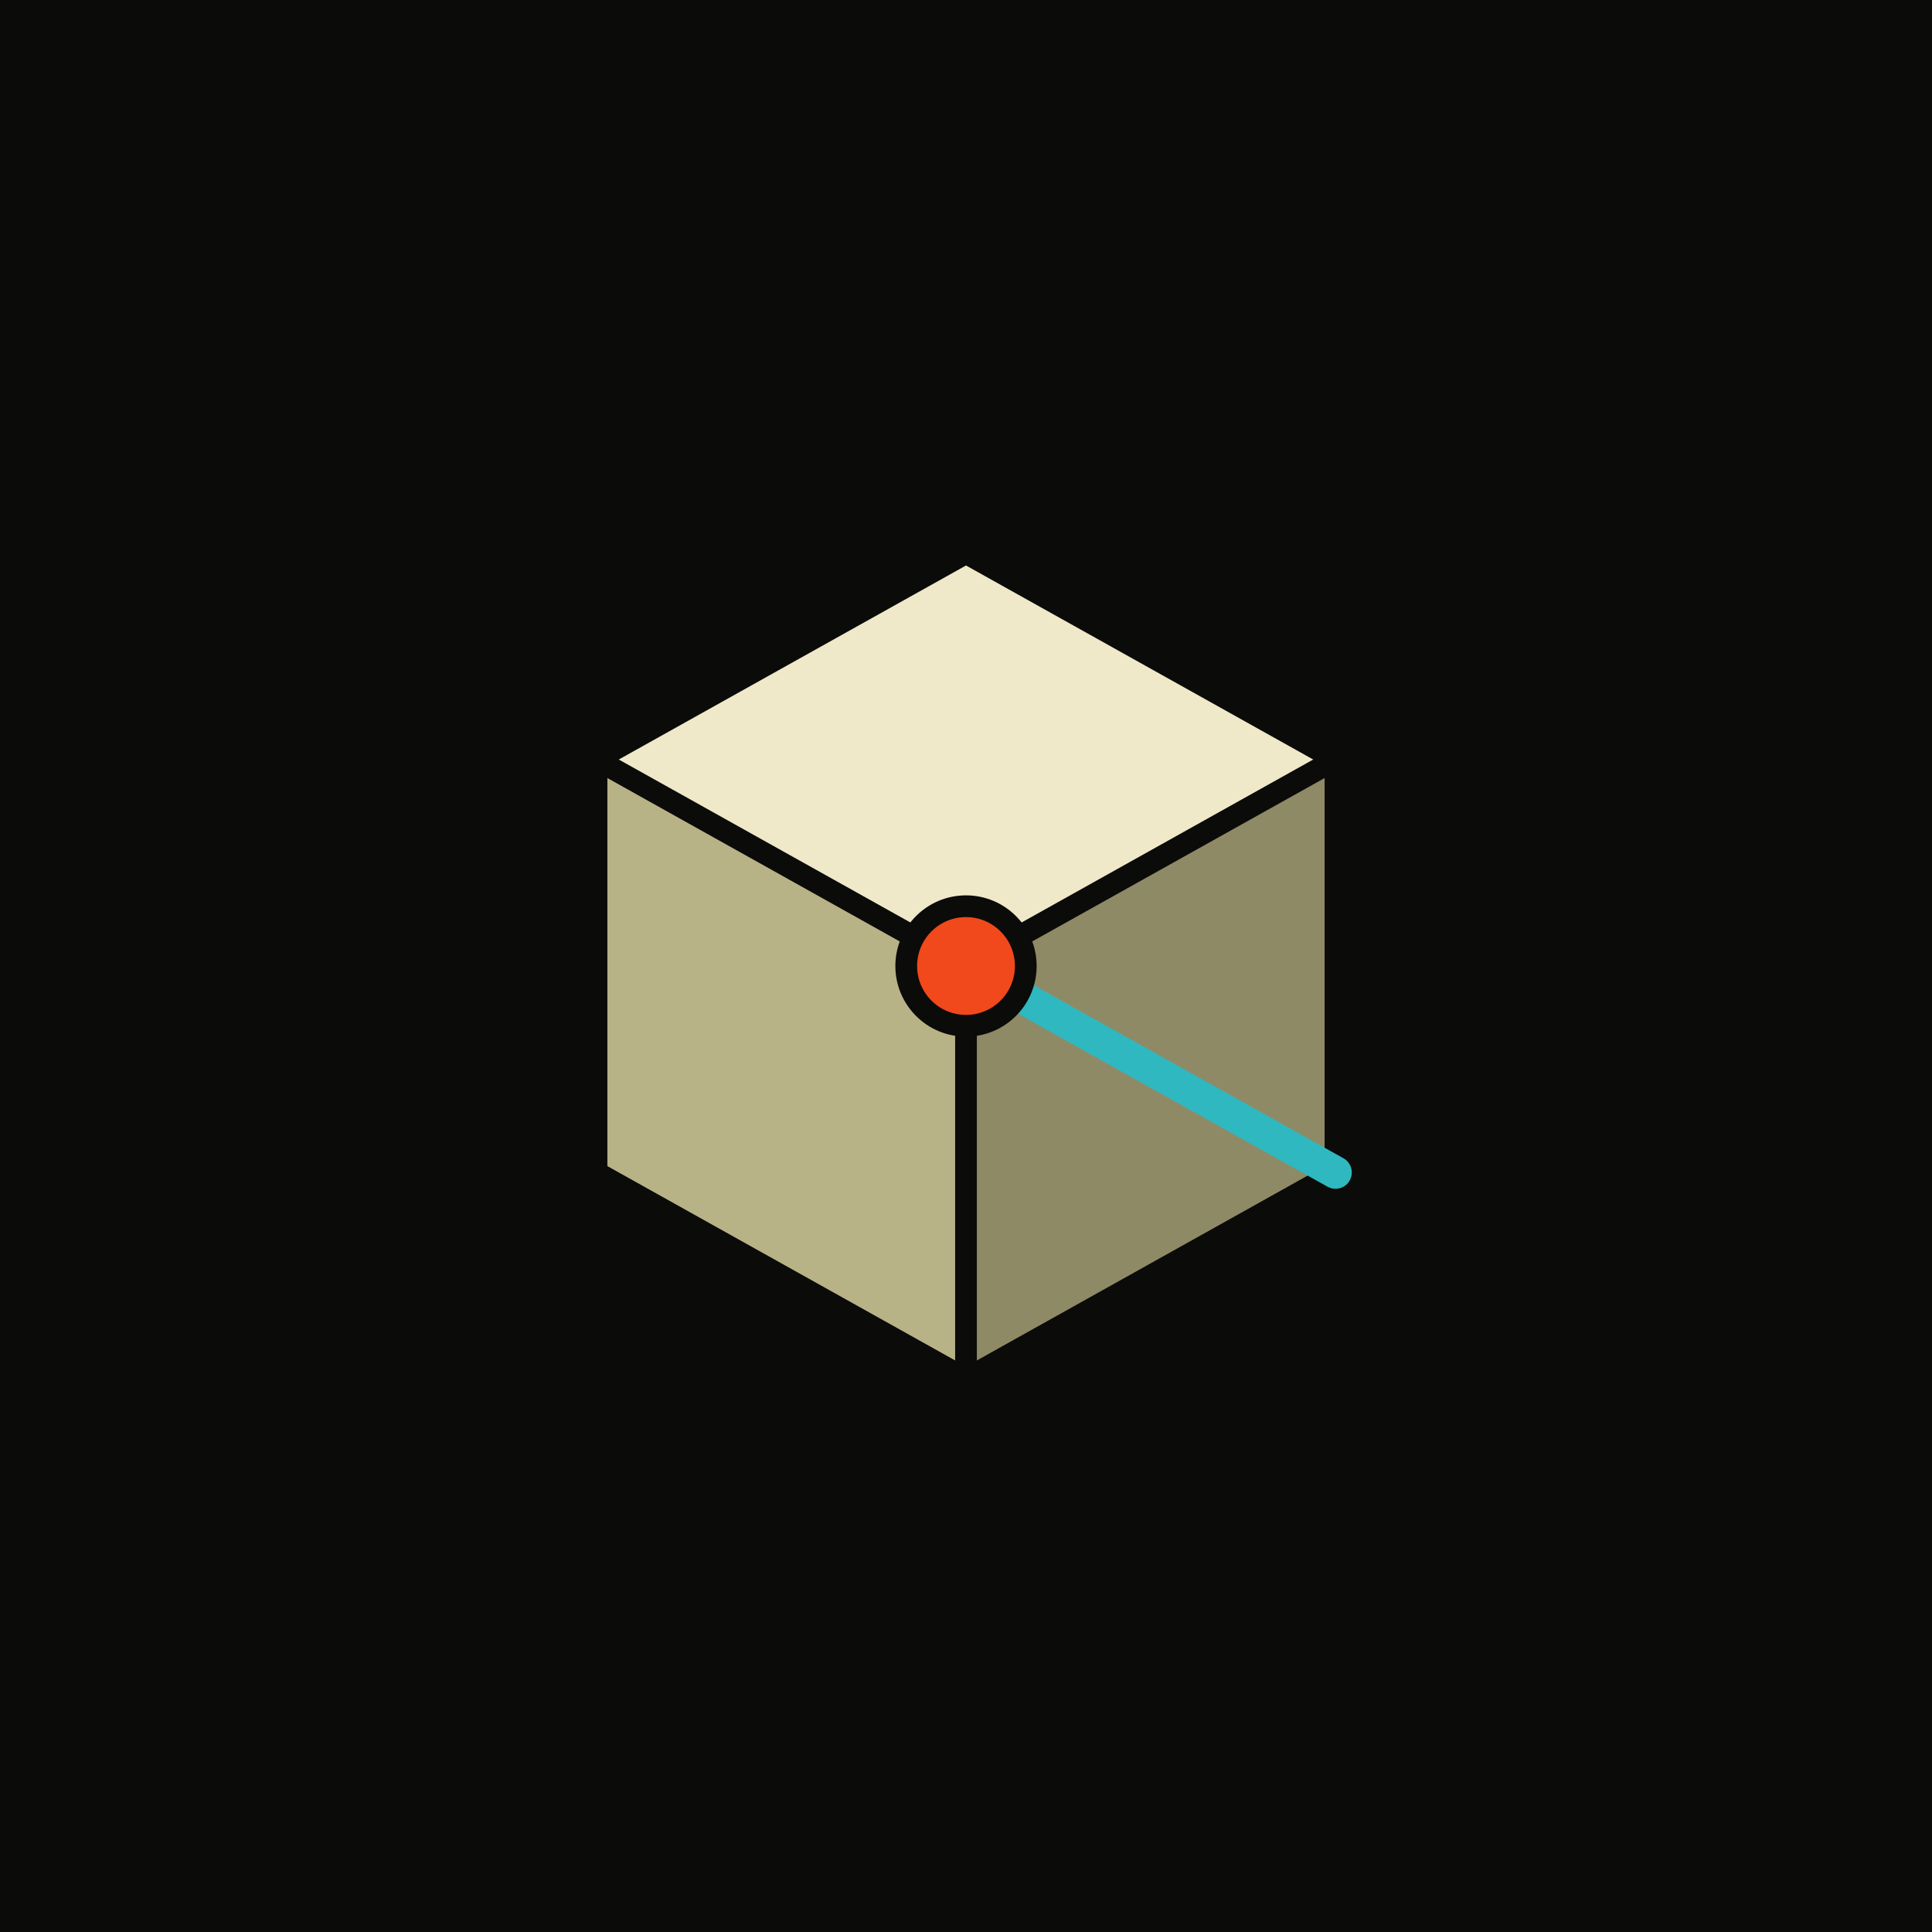
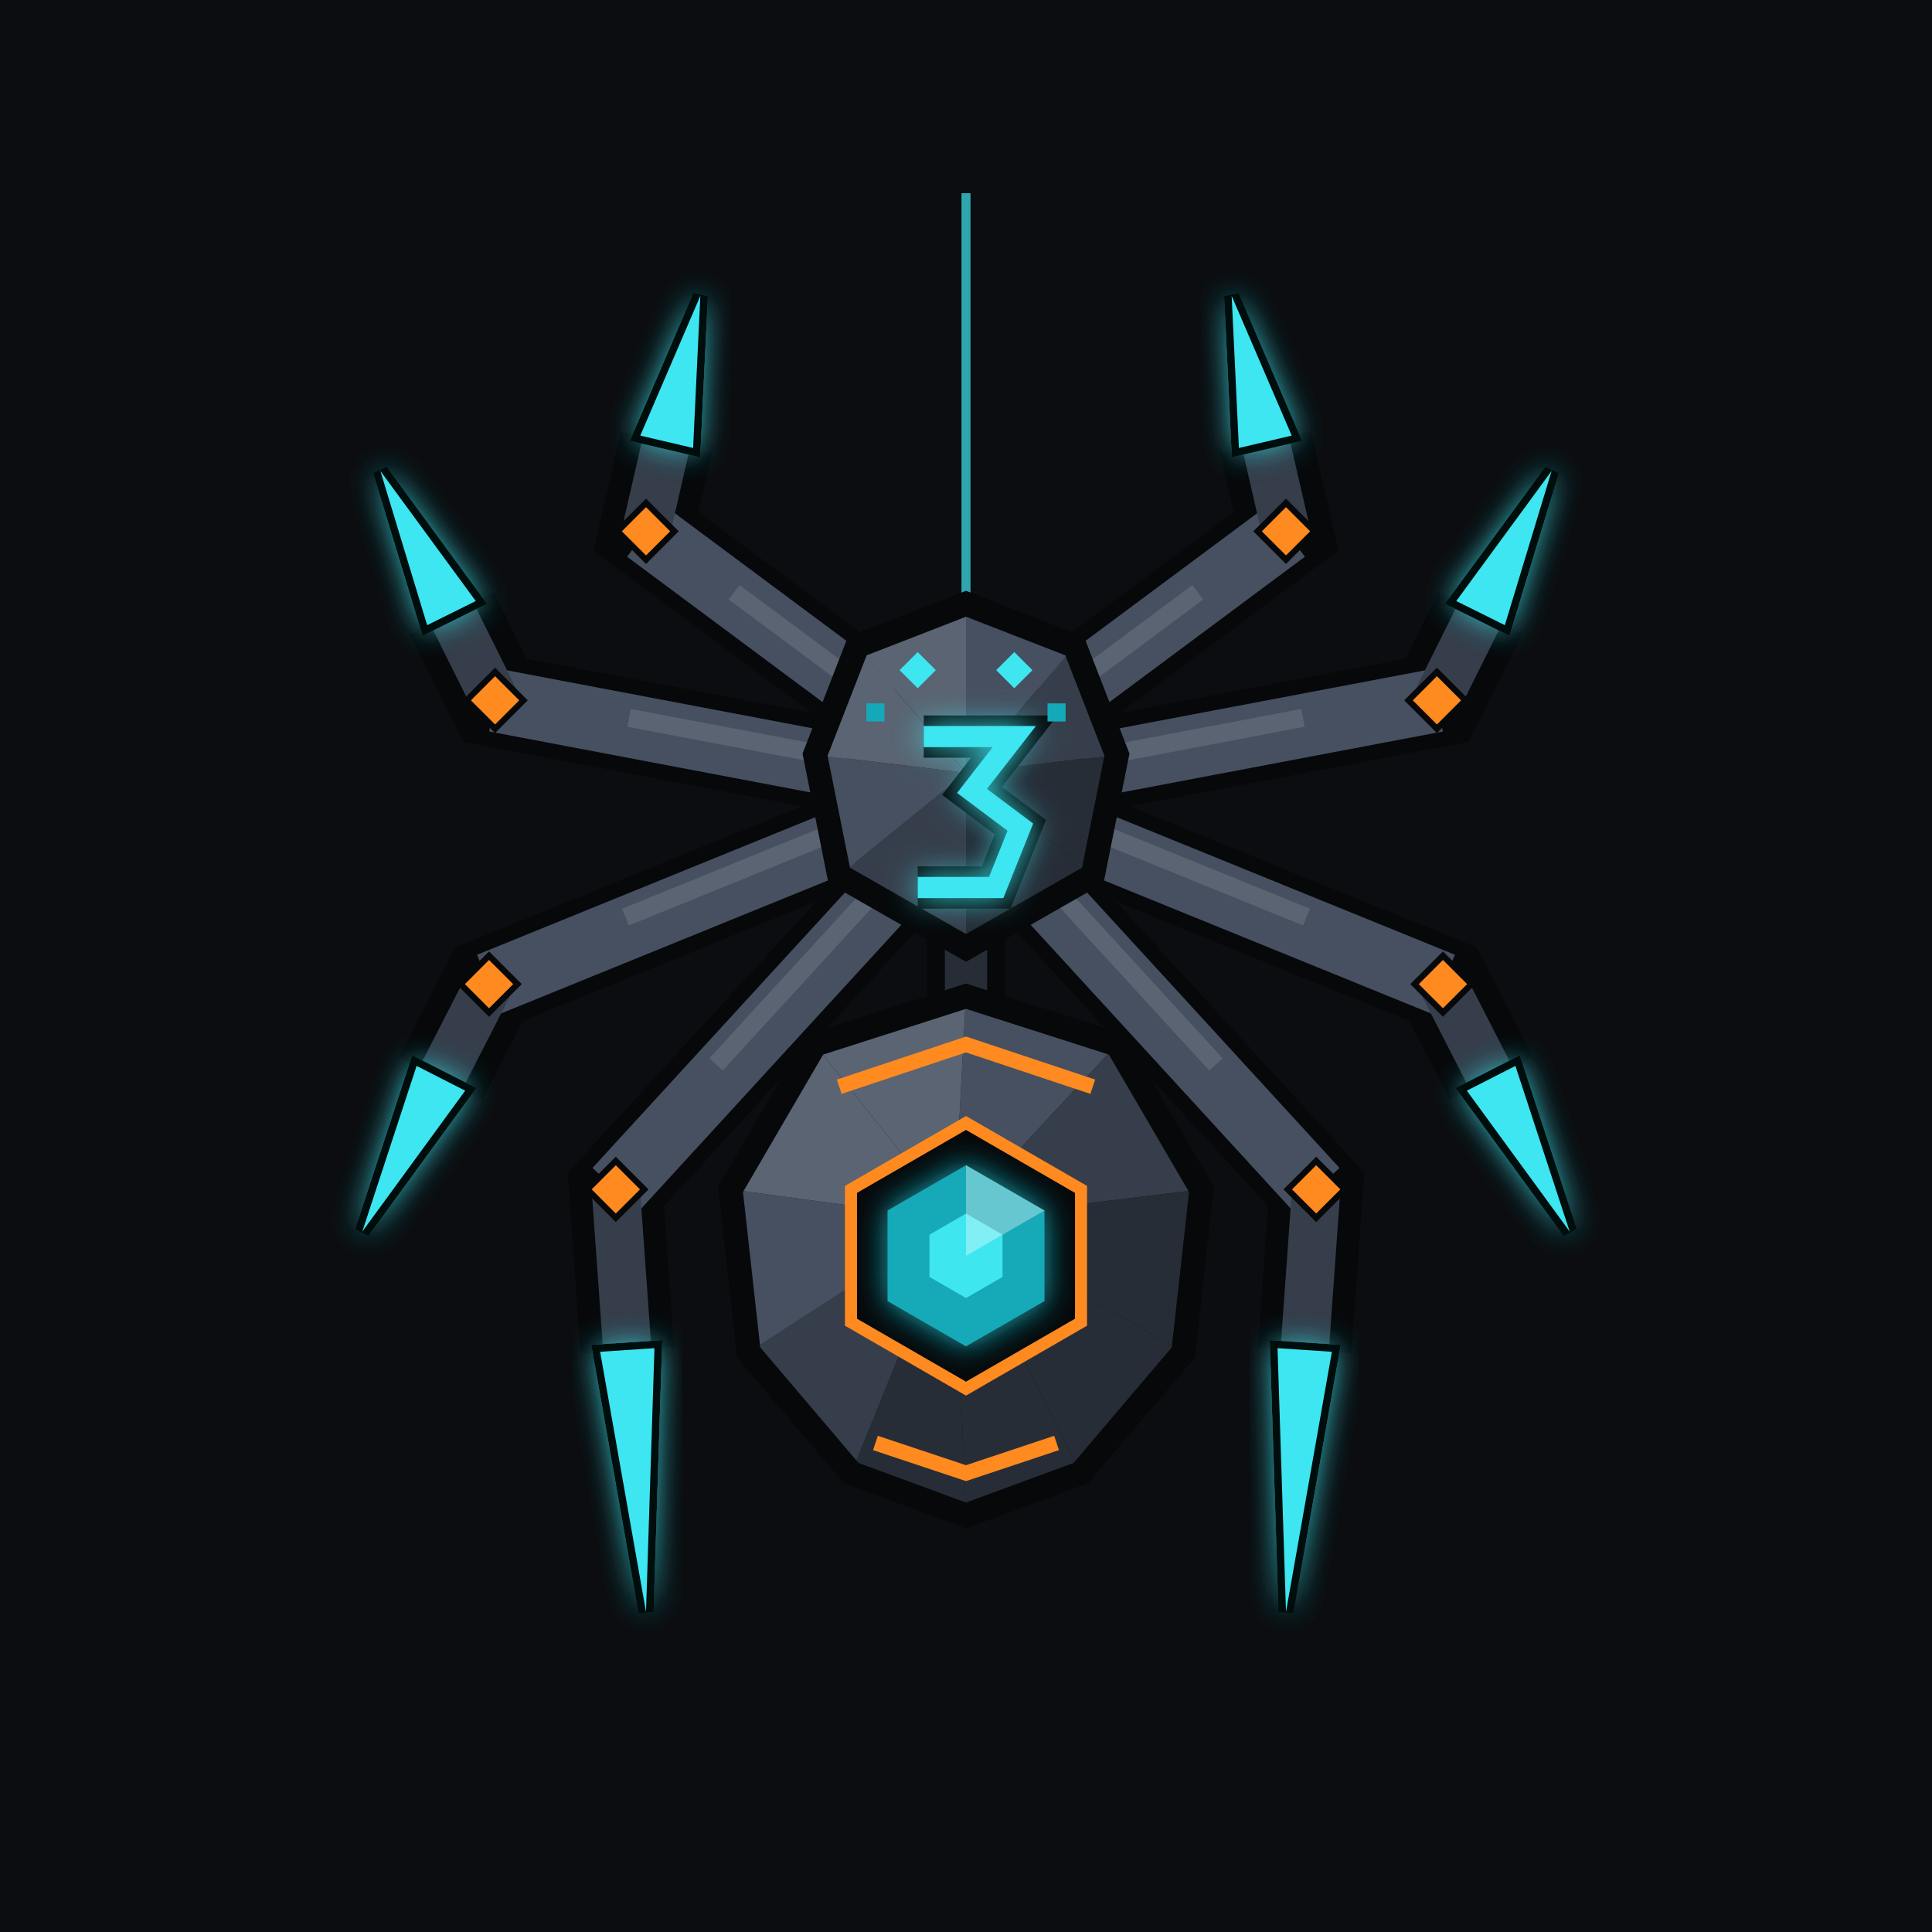
- <svg xmlns="http://www.w3.org/2000/svg" viewBox="0 0 512 512">
-   <rect width="512" height="512" fill="#0b0b0a" />
-   <g transform="translate(256 256) scale(.72) translate(-256 -256)" stroke-linejoin="round">
-     <path d="M256 104 392 180 392 332 256 408 120 332 120 180Z" fill="#d9d3a7" />
-     <path d="M256 256 392 180 256 104 120 180Z" fill="#efe9c9" />
-     <path d="M256 256 256 408 120 332 120 180Z" fill="#b8b287" />
-     <path d="M256 256 256 408 392 332 392 180Z" fill="#8f8a66" />
-     <path d="M120 180 256 256 392 180M256 256V408" fill="none" stroke="#0b0b0a" stroke-width="8" />
-     <path d="M256 104 392 180 392 332 256 408 120 332 120 180Z" fill="none" stroke="#0b0b0a" stroke-width="8" />
-     <path d="M256 256 392 332" stroke="#2fb8c0" stroke-width="12" stroke-linecap="round" />
-     <circle cx="256" cy="256" r="22" fill="#f1481c" stroke="#0b0b0a" stroke-width="8" />
+ <svg xmlns="http://www.w3.org/2000/svg" viewBox="0 0 512 512" role="img" aria-label="spider-paint">
+   <defs>
+     <filter id="g" x="-50%" y="-50%" width="200%" height="200%">
+       <feGaussianBlur stdDeviation="5" result="b" />
+       <feMerge>
+         <feMergeNode in="b" />
+         <feMergeNode in="SourceGraphic" />
+       </feMerge>
+     </filter>
+   </defs>
+   <rect width="512" height="512" fill="#0b0d10" />
+   <g transform="translate(256 256) scale(.8) translate(-256 -256)">
+     <line class="thread" x1="256" y1="0" x2="256" y2="150" stroke="#3ee6f0" stroke-width="3" opacity=".7" />
+     <g class="spider">
+       <g>
+         <g>
+           <polyline points="228,170 150,112 156.8,82.4" fill="none" stroke="#06080a" stroke-width="31" stroke-linejoin="miter" stroke-miterlimit="8" />
+           <polyline points="228,170 150,112" fill="none" stroke="#465060" stroke-width="21" />
+           <polyline points="228,170 181.2,135.2" fill="none" stroke="#5a6472" stroke-width="6" transform="translate(-2 -3)" />
+           <polyline points="150,112 156.8,82.4" fill="none" stroke="#363e4b" stroke-width="16" />
+           <polygon filter="url(#g)" points="165.6,84.4 168,34 148.1,80.3" fill="#3ee6f0" stroke="#06080a" stroke-width="5" paint-order="stroke" stroke-linejoin="miter" />
+           <polygon points="150,104 158,112 150,120 142,112" fill="#ff8a1f" stroke="#06080a" stroke-width="4" paint-order="stroke" />
+         </g>
+         <g>
+           <polyline points="216,190 100,168 85.6,139.1" fill="none" stroke="#06080a" stroke-width="31" stroke-linejoin="miter" stroke-miterlimit="8" />
+           <polyline points="216,190 100,168" fill="none" stroke="#465060" stroke-width="21" />
+           <polyline points="216,190 146.4,176.8" fill="none" stroke="#5a6472" stroke-width="6" transform="translate(-2 -3)" />
+           <polyline points="100,168 85.6,139.1" fill="none" stroke="#363e4b" stroke-width="16" />
+           <polygon filter="url(#g)" points="93.6,135.1 62,92 77.5,143.1" fill="#3ee6f0" stroke="#06080a" stroke-width="5" paint-order="stroke" stroke-linejoin="miter" />
+           <polygon points="100,160 108,168 100,176 92,168" fill="#ff8a1f" stroke="#06080a" stroke-width="4" paint-order="stroke" />
+         </g>
+         <g>
+           <polyline points="216,214 98,262 82,293.2" fill="none" stroke="#06080a" stroke-width="31" stroke-linejoin="miter" stroke-miterlimit="8" />
+           <polyline points="216,214 98,262" fill="none" stroke="#465060" stroke-width="21" />
+           <polyline points="216,214 145.2,242.8" fill="none" stroke="#5a6472" stroke-width="6" transform="translate(-2 -3)" />
+           <polyline points="98,262 82,293.2" fill="none" stroke="#363e4b" stroke-width="16" />
+           <polygon filter="url(#g)" points="74,289.1 56,344 90.1,297.3" fill="#3ee6f0" stroke="#06080a" stroke-width="5" paint-order="stroke" stroke-linejoin="miter" />
+           <polygon points="98,254 106,262 98,270 90,262" fill="#ff8a1f" stroke="#06080a" stroke-width="4" paint-order="stroke" />
+         </g>
+         <g>
+           <polyline points="228,234 140,330 143.8,383.2" fill="none" stroke="#06080a" stroke-width="31" stroke-linejoin="miter" stroke-miterlimit="8" />
+           <polyline points="228,234 140,330" fill="none" stroke="#465060" stroke-width="21" />
+           <polyline points="228,234 175.2,291.6" fill="none" stroke="#5a6472" stroke-width="6" transform="translate(-2 -3)" />
+           <polyline points="140,330 143.8,383.2" fill="none" stroke="#363e4b" stroke-width="16" />
+           <polygon filter="url(#g)" points="134.8,383.8 150,470 152.8,382.6" fill="#3ee6f0" stroke="#06080a" stroke-width="5" paint-order="stroke" stroke-linejoin="miter" />
+           <polygon points="140,322 148,330 140,338 132,330" fill="#ff8a1f" stroke="#06080a" stroke-width="4" paint-order="stroke" />
+         </g>
+       </g>
+       <g transform="matrix(-1 0 0 1 512 0)">
+         <g>
+           <polyline points="228,170 150,112 156.8,82.4" fill="none" stroke="#06080a" stroke-width="31" stroke-linejoin="miter" stroke-miterlimit="8" />
+           <polyline points="228,170 150,112" fill="none" stroke="#465060" stroke-width="21" />
+           <polyline points="228,170 181.2,135.2" fill="none" stroke="#5a6472" stroke-width="6" transform="translate(-2 -3)" />
+           <polyline points="150,112 156.8,82.4" fill="none" stroke="#363e4b" stroke-width="16" />
+           <polygon filter="url(#g)" points="165.6,84.4 168,34 148.1,80.3" fill="#3ee6f0" stroke="#06080a" stroke-width="5" paint-order="stroke" stroke-linejoin="miter" />
+           <polygon points="150,104 158,112 150,120 142,112" fill="#ff8a1f" stroke="#06080a" stroke-width="4" paint-order="stroke" />
+         </g>
+         <g>
+           <polyline points="216,190 100,168 85.6,139.1" fill="none" stroke="#06080a" stroke-width="31" stroke-linejoin="miter" stroke-miterlimit="8" />
+           <polyline points="216,190 100,168" fill="none" stroke="#465060" stroke-width="21" />
+           <polyline points="216,190 146.4,176.8" fill="none" stroke="#5a6472" stroke-width="6" transform="translate(-2 -3)" />
+           <polyline points="100,168 85.6,139.1" fill="none" stroke="#363e4b" stroke-width="16" />
+           <polygon filter="url(#g)" points="93.6,135.1 62,92 77.5,143.1" fill="#3ee6f0" stroke="#06080a" stroke-width="5" paint-order="stroke" stroke-linejoin="miter" />
+           <polygon points="100,160 108,168 100,176 92,168" fill="#ff8a1f" stroke="#06080a" stroke-width="4" paint-order="stroke" />
+         </g>
+         <g>
+           <polyline points="216,214 98,262 82,293.2" fill="none" stroke="#06080a" stroke-width="31" stroke-linejoin="miter" stroke-miterlimit="8" />
+           <polyline points="216,214 98,262" fill="none" stroke="#465060" stroke-width="21" />
+           <polyline points="216,214 145.2,242.8" fill="none" stroke="#5a6472" stroke-width="6" transform="translate(-2 -3)" />
+           <polyline points="98,262 82,293.2" fill="none" stroke="#363e4b" stroke-width="16" />
+           <polygon filter="url(#g)" points="74,289.1 56,344 90.1,297.3" fill="#3ee6f0" stroke="#06080a" stroke-width="5" paint-order="stroke" stroke-linejoin="miter" />
+           <polygon points="98,254 106,262 98,270 90,262" fill="#ff8a1f" stroke="#06080a" stroke-width="4" paint-order="stroke" />
+         </g>
+         <g>
+           <polyline points="228,234 140,330 143.8,383.2" fill="none" stroke="#06080a" stroke-width="31" stroke-linejoin="miter" stroke-miterlimit="8" />
+           <polyline points="228,234 140,330" fill="none" stroke="#465060" stroke-width="21" />
+           <polyline points="228,234 175.2,291.6" fill="none" stroke="#5a6472" stroke-width="6" transform="translate(-2 -3)" />
+           <polyline points="140,330 143.8,383.2" fill="none" stroke="#363e4b" stroke-width="16" />
+           <polygon filter="url(#g)" points="134.8,383.8 150,470 152.8,382.6" fill="#3ee6f0" stroke="#06080a" stroke-width="5" paint-order="stroke" stroke-linejoin="miter" />
+           <polygon points="140,322 148,330 140,338 132,330" fill="#ff8a1f" stroke="#06080a" stroke-width="4" paint-order="stroke" />
+         </g>
+       </g>
+       <rect x="246" y="242" width="20" height="30" fill="#272d37" stroke="#06080a" stroke-width="6" />
+       <g>
+         <polygon points="252,340 256,266 306,282" fill="#465060" />
+         <polygon points="252,340 306,282 334,330" fill="#363e4b" />
+         <polygon points="252,340 334,330 328,384" fill="#272d37" />
+         <polygon points="252,340 328,384 294,424" fill="#272d37" />
+         <polygon points="252,340 294,424 256,438" fill="#272d37" />
+         <polygon points="252,340 256,438 218,424" fill="#272d37" />
+         <polygon points="252,340 218,424 184,384" fill="#363e4b" />
+         <polygon points="252,340 184,384 178,330" fill="#465060" />
+         <polygon points="252,340 178,330 206,282" fill="#5a6472" />
+         <polygon points="252,340 206,282 256,266" fill="#5a6472" />
+         <polygon points="256,266 306,282 334,330 328,384 294,424 256,438 218,424 184,384 178,330 206,282" fill="none" stroke="#06080a" stroke-width="8" stroke-linejoin="miter" />
+         <polyline points="214,296 256,282 298,296" fill="none" stroke="#ff8a1f" stroke-width="5" />
+         <polyline points="226,414 256,424 286,414" fill="none" stroke="#ff8a1f" stroke-width="5" />
+         <polygon points="294.1,374 256,396 217.9,374 217.9,330 256,308 294.1,330" fill="#06080a" stroke="#ff8a1f" stroke-width="4" />
+         <g style="transform-origin:256px 352px">
+           <polygon filter="url(#g)" points="282,367 256,382 230,367 230,337 256,322 282,337" fill="#14a9b8" />
+           <polygon points="268.1,359 256,366 243.9,359 243.9,345 256,338 268.1,345" fill="#3ee6f0" />
+           <polygon points="256,352 256,322 282,337" fill="#fff" opacity=".35" />
+         </g>
+       </g>
+       <g>
+         <polygon points="256,192 256,136 292,150" fill="#465060" />
+         <polygon points="256,192 292,150 306,186" fill="#363e4b" />
+         <polygon points="256,192 306,186 298,226" fill="#272d37" />
+         <polygon points="256,192 298,226 256,250" fill="#272d37" />
+         <polygon points="256,192 256,250 214,226" fill="#363e4b" />
+         <polygon points="256,192 214,226 206,186" fill="#465060" />
+         <polygon points="256,192 206,186 220,150" fill="#5a6472" />
+         <polygon points="256,192 220,150 256,136" fill="#5a6472" />
+         <polygon points="256,136 292,150 306,186 298,226 256,250 214,226 206,186 220,150" fill="none" stroke="#06080a" stroke-width="8" stroke-linejoin="miter" />
+         <polyline points="242,180 272,180 258,198 274,210 266,230 240,230" fill="none" stroke="#06080a" stroke-width="14" stroke-linejoin="miter" />
+         <polyline filter="url(#g)" points="242,180 272,180 258,198 274,210 266,230 240,230" fill="none" stroke="#3ee6f0" stroke-width="7" stroke-linejoin="miter" />
+         <g style="transform-origin:256px 160px">
+           <polygon points="240,152 246,158 240,164 234,158" fill="#3ee6f0" />
+           <polygon points="272,152 278,158 272,164 266,158" fill="#3ee6f0" />
+           <rect x="223" y="169" width="6" height="6" fill="#14a9b8" />
+           <rect x="283" y="169" width="6" height="6" fill="#14a9b8" />
+         </g>
+       </g>
+     </g>
  </g>
</svg>
